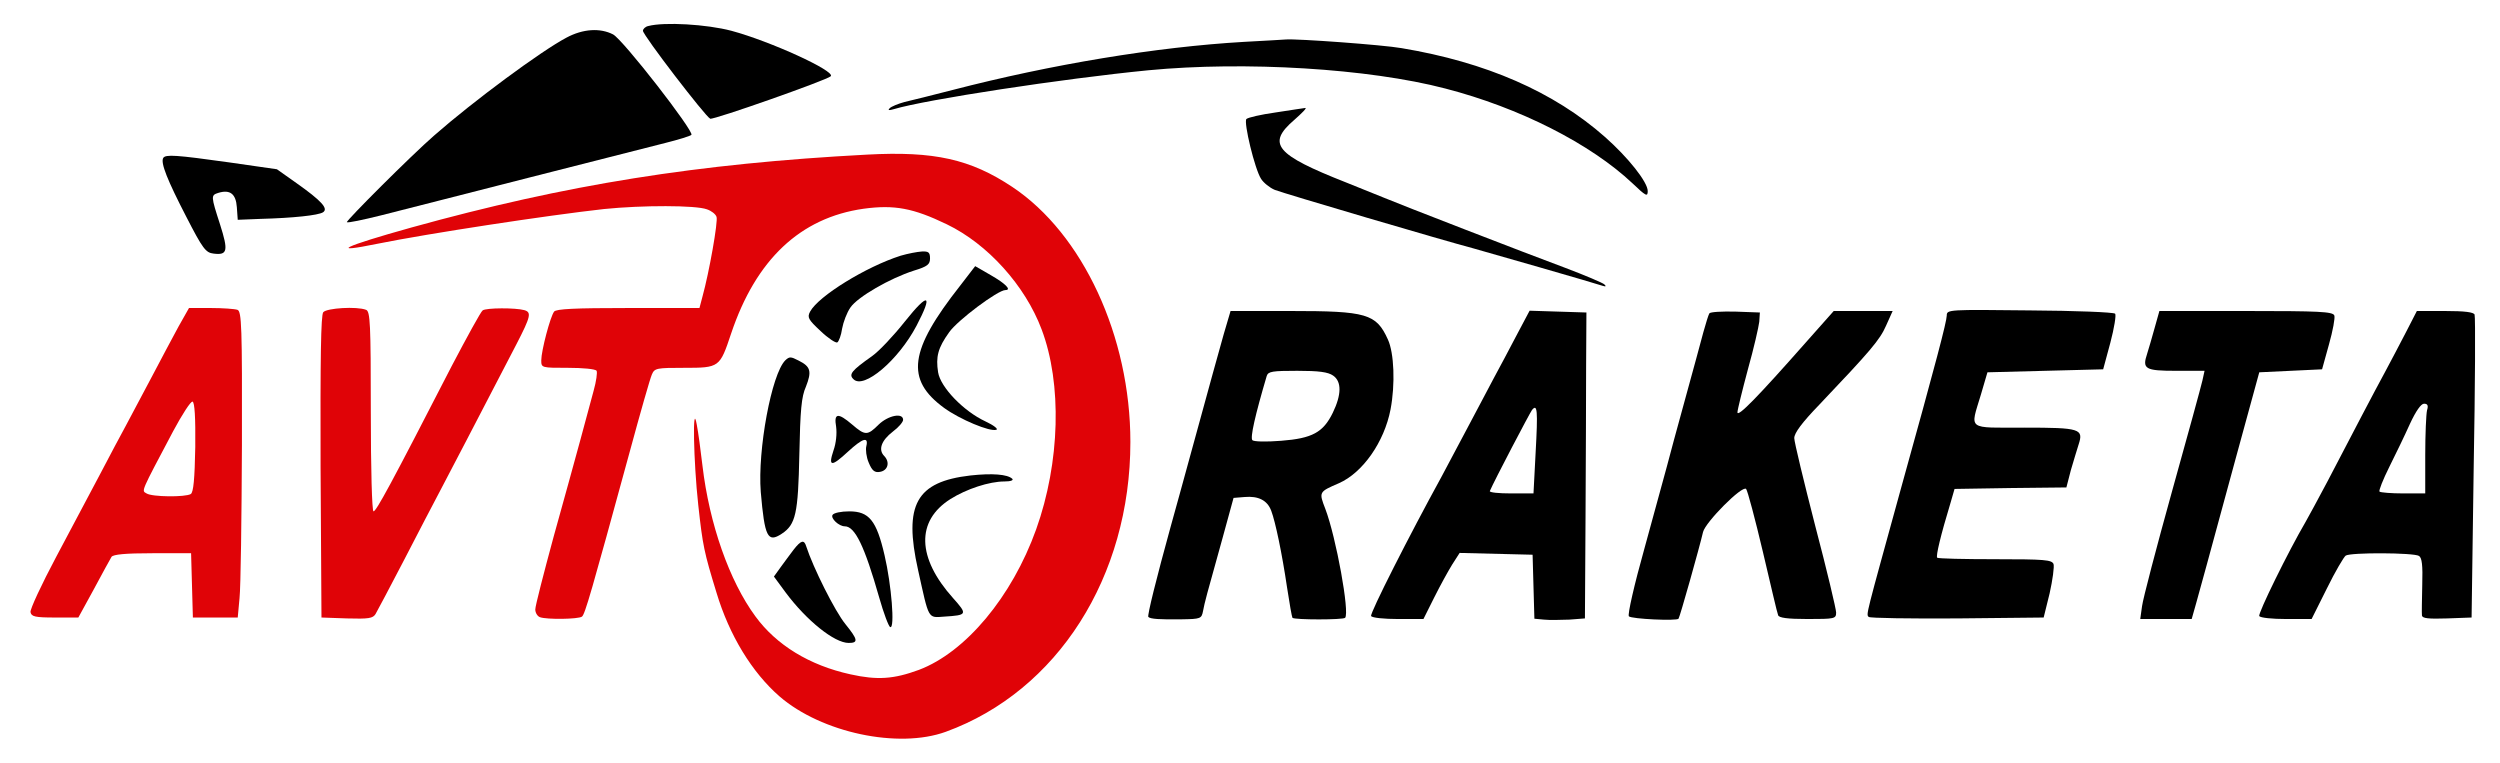
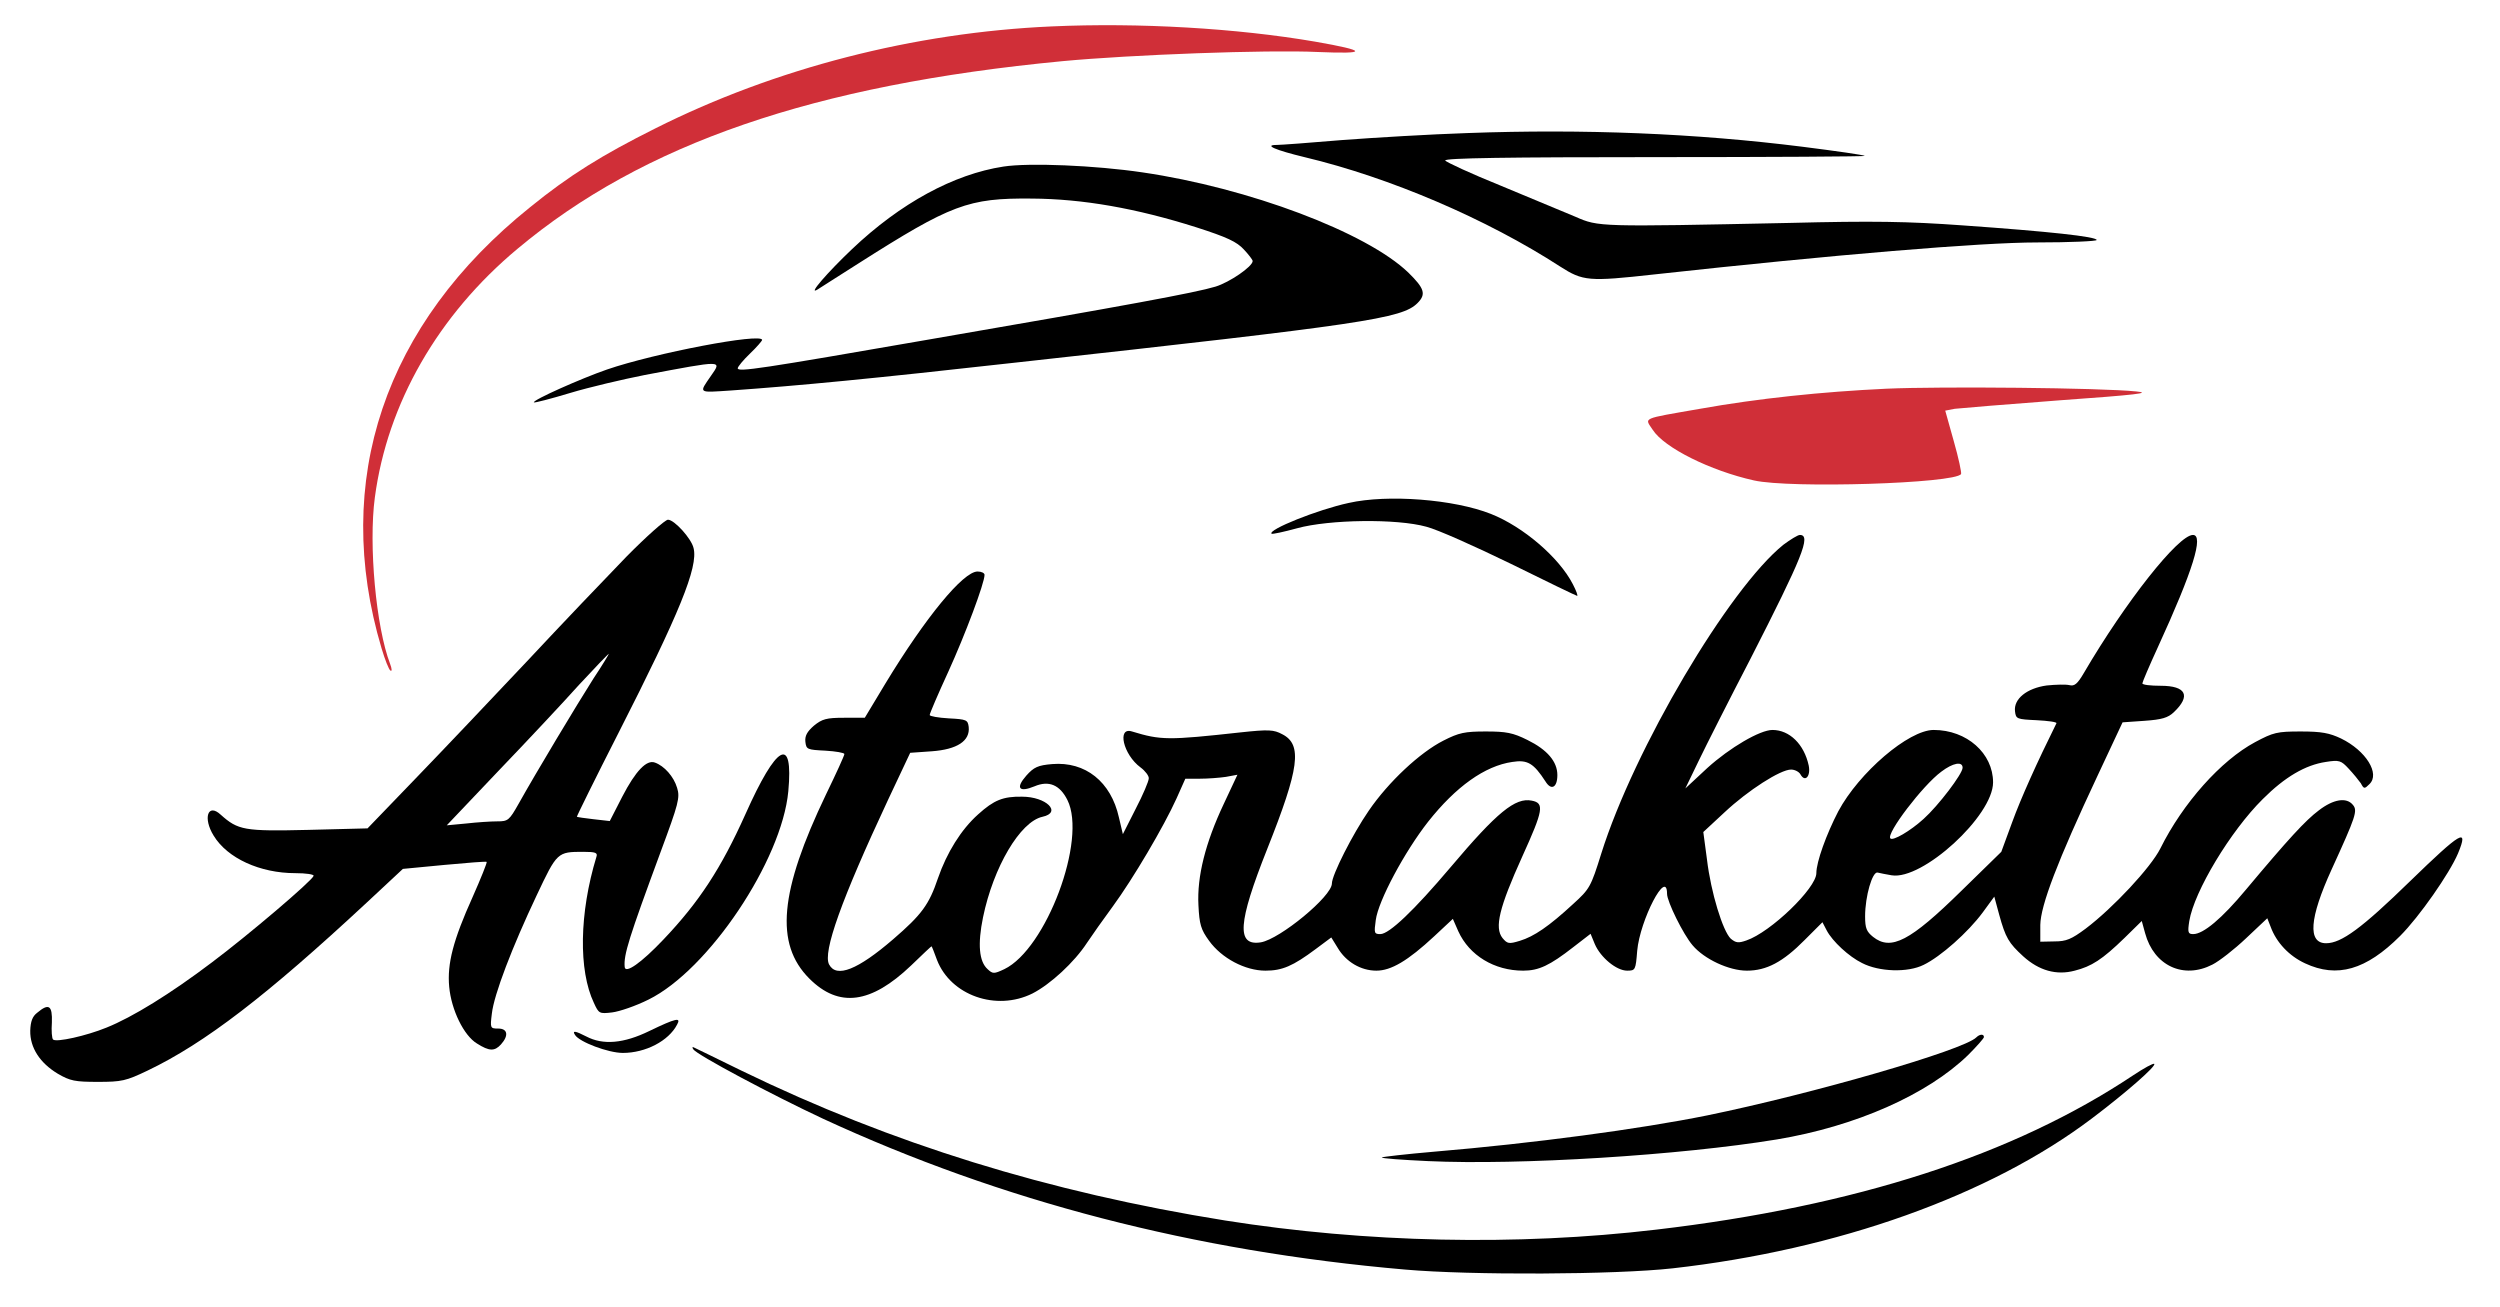
- <svg xmlns="http://www.w3.org/2000/svg" version="1.0" viewBox="0 0 836 255" preserveAspectRatio="xMidYMid meet">
-   <g transform="translate(0,255) scale(0.1,-0.1)" stroke="none">
-     <path fill="black" d="M2168 2463 c-10 -2 -18 -10 -18 -16 1 -16 209 -287 225 -294 12 -4                         390 129 403 142 17 17 -202 117 -332 152 -83 22 -225 30 -278 16z" />
-     <path fill="black" d="M1894 2424 c-85 -45 -311 -212 -442 -327 -76 -66 -296 -286 -292                         -290 3 -3 55 8 115 23 61 15 281 72 490 125 209 53 416 106 460 117 44 11 83                         23 87 27 11 10 -229 319 -262 336 -43 22 -100 19 -156 -11z" />
-     <path fill="black" d="M4160 2410 c-293 -17 -643 -75 -975 -161 -66 -17 -138 -35 -160 -40                         -22 -6 -44 -15 -50 -21 -7 -7 -3 -8 14 -3 107 32 565 102 851 130 323 31 737                         6 993 -61 248 -64 486 -185 626 -317 45 -43 51 -46 51 -26 0 30 -65 112 -143                         181 -171 151 -398 250 -680 297 -62 11 -351 32 -387 29 -8 -1 -71 -4 -140 -8z" />
-     <path fill="black" d="M4266 2174 c-50 -7 -93 -17 -98 -22 -10 -10 28 -168 49 -200 8 -13                         29 -30 46 -37 27 -11 570 -171 662 -195 40 -11 416 -119 435 -126 10 -3 12 -2                         5 5 -5 5 -64 30 -130 55 -127 47 -563 216 -605 234 -14 6 -72 29 -129 52 -236                         93 -266 129 -173 209 26 23 43 40 37 40 -5 -1 -50 -7 -99 -15z" />
-     <path fill="#E00307" d="M2900 2033 c-567 -30 -1006 -100 -1525 -244 -226 -63 -278 -88 -112                         -54 168 34 568 95 757 116 128 13 307 13 344 -1 15 -5 29 -16 32 -25 6 -14                         -25 -188 -47 -267 l-10 -38 -238 0 c-179 0 -241 -3 -248 -12 -13 -17 -43 -131                         -43 -163 0 -25 1 -25 89 -25 50 0 93 -4 96 -10 3 -5 -1 -35 -10 -67 -9 -32                         -28 -105 -44 -163 -16 -58 -56 -205 -90 -326 -33 -122 -61 -230 -61 -242 0                         -11 7 -23 16 -26 22 -8 127 -7 140 2 10 7 31 80 160 552 35 129 68 245 74 258                         9 21 16 22 108 22 118 0 119 1 157 115 83 247 231 387 443 417 103 14 166 2                         278 -52 137 -66 262 -205 317 -351 69 -182 62 -445 -18 -669 -81 -226 -236                         -411 -392 -470 -84 -31 -139 -35 -229 -15 -137 30 -248 98 -318 194 -87 118                         -154 309 -177 504 -6 51 -14 112 -19 137 -15 85 -11 -124 5 -269 15 -136 19                         -156 61 -293 43 -143 119 -267 211 -347 140 -121 397 -176 556 -118 373 136                         617 518 617 969 0 353 -159 696 -395 853 -140 93 -261 120 -485 108z" />
-     <path fill="black" d="M546 2022 c-10 -16 14 -75 77 -197 55 -107 65 -120 91 -123 47 -6 50                         9 22 97 -31 96 -31 98 -6 106 39 12 59 -3 62 -48 l3 -42 75 3 c112 3 194 12                         210 22 19 12 -4 38 -89 98 l-65 46 -160 23 c-178 25 -212 27 -220 15z" />
-     <path fill="black" d="M3012 1695 c-116 -37 -275 -135 -303 -187 -10 -19 -7 -26 35 -65 25                         -24 51 -41 56 -38 5 3 13 24 16 46 4 22 16 54 28 71 24 35 131 97 212 123 46                         14 54 21 54 41 0 20 -5 24 -27 23 -16 -1 -47 -7 -71 -14z" />
-     <path fill="black" d="M3211 1595 c-171 -217 -184 -314 -54 -409 52 -38 154 -81 175 -73 7                         2 -9 15 -37 28 -73 34 -150 114 -158 164 -8 52 -1 81 37 134 28 40 163 141                         188 141 22 0 0 22 -49 50 l-52 30 -50 -65z" />
-     <path fill="black" d="M3026 1475 c-38 -48 -87 -100 -110 -116 -68 -48 -79 -61 -62 -77 34                         -35 150 63 211 179 56 107 40 113 -39 14z" />
-     <path fill="#E00307" d="M597 1458 c-19 -35 -60 -112 -92 -173 -32 -60 -70 -132 -85 -160 -15                         -27 -53 -99 -85 -160 -32 -60 -98 -185 -147 -277 -49 -92 -88 -176 -86 -185 3                         -15 15 -18 82 -18 l78 0 52 95 c28 53 55 101 59 108 6 8 46 12 137 12 l129 0                         3 -107 3 -108 75 0 75 0 6 65 c4 36 7 266 8 511 1 399 -1 448 -15 453 -9 3                         -49 6 -89 6 l-73 0 -35 -62z m56 -403 c-2 -107 -6 -151 -15 -157 -18 -11 -130                         -10 -148 2 -17 10 -21 0 89 208 30 56 59 101 65 99 7 -3 10 -53 9 -152z" />
-     <path fill="#E00307" d="M1081 1506 c-8 -9 -10 -153 -9 -517 l3 -504 85 -3 c73 -2 87 0 96 15                         6 10 48 90 94 178 45 88 102 196 125 240 37 71 105 200 252 484 48 93 51 107                         26 114 -29 8 -127 8 -139 -1 -6 -4 -52 -88 -104 -187 -203 -395 -252 -485                         -261 -485 -5 0 -9 139 -9 334 0 295 -2 335 -16 340 -31 12 -131 6 -143 -8z" />
-     <path fill="black" d="M6510 1495 c-1 -23 -33 -146 -155 -585 -117 -425 -115 -414 -106                         -423 4 -4 137 -6 296 -5 l289 3 20 81 c10 45 16 89 13 98 -6 14 -30 16 -195                         16 -104 0 -191 2 -194 5 -5 5 11 73 45 185 l13 45 187 3 187 2 15 58 c9 31 21                         70 26 86 17 52 5 56 -182 56 -194 0 -181 -10 -145 110 l22 75 193 5 194 5 24                         89 c13 49 20 93 16 97 -5 5 -133 10 -286 11 -271 3 -277 3 -277 -17z" />
-     <path fill="black" d="M4092 1432 c-12 -42 -54 -194 -93 -337 -39 -143 -77 -280 -84 -305                         -48 -174 -79 -299 -75 -303 7 -7 37 -9 111 -8 64 1 67 2 72 28 6 31 10 46 65                         243 l37 135 37 3 c46 4 76 -11 89 -46 14 -37 36 -142 53 -257 8 -53 16 -98 18                         -101 7 -7 169 -7 176 0 16 16 -30 269 -66 364 -22 57 -22 57 45 86 80 35 152                         138 173 247 16 84 12 189 -9 234 -39 86 -71 95 -325 95 l-201 0 -23 -78z m366                         -138 c29 -20 28 -64 -1 -124 -32 -66 -69 -86 -173 -94 -50 -4 -91 -3 -96 2 -8                         8 9 83 48 215 5 15 19 17 102 17 72 0 103 -4 120 -16z" />
-     <path fill="black" d="M5071 1428 c-24 -46 -58 -110 -76 -143 -17 -33 -58 -109 -90 -170                         -32 -60 -70 -132 -85 -160 -106 -193 -240 -457 -235 -465 3 -6 44 -10 90 -10                         l85 0 36 72 c20 40 47 89 60 110 l25 39 122 -3 122 -3 3 -107 3 -107 32 -3                         c18 -2 56 -1 85 0 l52 4 2 336 c1 186 2 416 2 512 l1 175 -95 3 -95 3 -44 -83z                         m64 -394 l-7 -134 -75 0 c-41 0 -73 3 -71 8 16 37 133 260 141 271 18 22 20 0                         12 -145z" />
-     <path fill="black" d="M5716 1502 c-3 -5 -12 -34 -20 -63 -8 -30 -35 -130 -61 -224 -26 -93                         -53 -195 -61 -225 -8 -30 -42 -153 -75 -274 -34 -121 -57 -222 -52 -227 9 -9                         160 -16 166 -8 4 4 70 238 82 290 8 33 131 157 144 144 5 -6 30 -100 56 -210                         26 -110 48 -206 51 -212 2 -9 31 -13 99 -13 91 0 95 1 95 22 0 11 -31 142 -70                         290 -38 148 -70 280 -70 293 0 17 26 52 84 112 171 180 202 216 223 264 l22                         49 -99 0 -98 0 -95 -107 c-158 -179 -226 -249 -227 -232 0 8 16 73 35 144 20                         71 36 142 38 159 l2 31 -82 3 c-45 1 -84 -1 -87 -6z" />
-     <path fill="black" d="M7205 1453 c-9 -32 -20 -71 -25 -86 -17 -51 -7 -57 97 -57 l95 0 -7                         -32 c-4 -18 -50 -186 -102 -372 -52 -187 -97 -359 -100 -383 l-6 -43 86 0 86                         0 15 53 c8 28 24 86 35 127 11 41 55 203 98 360 l78 285 105 5 105 5 23 83                         c13 46 21 89 18 97 -5 13 -51 15 -295 15 l-290 0 -16 -57z" />
-     <path fill="black" d="M8045 1438 c-21 -40 -52 -100 -70 -133 -36 -66 -108 -204 -192 -365                         -31 -58 -63 -118 -73 -135 -58 -99 -160 -307 -155 -315 3 -6 44 -10 90 -10                         l85 0 51 102 c28 57 57 106 63 110 16 11 228 10 245 -1 10 -6 13 -31 11 -97                         -1 -49 -2 -95 -1 -102 1 -10 22 -12 84 -10 l82 3 7 500 c5 275 6 506 3 513 -3                         8 -32 12 -99 12 l-94 0 -37 -72z m71 -260 c-3 -13 -6 -80 -6 -150 l0 -128 -73                         0 c-41 0 -76 3 -80 6 -3 3 12 41 33 83 21 42 52 106 69 144 20 43 37 67 47 67                         12 0 15 -6 10 -22z" />
-     <path fill="black" d="M2626 1345 c-46 -46 -93 -300 -82 -440 13 -151 23 -171 70 -140 47                         31 55 67 59 265 3 148 7 194 22 227 20 51 16 67 -24 87 -27 14 -31 14 -45 1z" />
-     <path d="M2796 1123 c3 -23 0 -55 -9 -80 -18 -54 -7 -55 49 -3 49 45 69 51 61                         18 -3 -11 0 -37 8 -55 11 -27 20 -34 37 -31 27 4 35 32 15 53 -21 21 -10 52                         29 82 19 14 34 32 34 39 0 25 -50 15 -82 -16 -37 -37 -45 -37 -88 0 -48 41                         -62 39 -54 -7z" />
-     <path fill="black" d="M3245 960 c-181 -21 -224 -97 -175 -316 37 -167 32 -160 87 -156 78                         5 79 7 30 62 -121 135 -124 258 -9 331 54 34 130 59 181 59 21 0 31 4 26 9                         -16 15 -67 19 -140 11z" />
-     <path fill="black" d="M2784 828 c-7 -11 21 -38 41 -38 34 0 66 -66 115 -238 15 -53 32 -98                         37 -99 16 -6 4 142 -19 240 -27 117 -52 147 -118 147 -27 0 -52 -5 -56 -12z" />
-     <path fill="black" d="M2654 712 c-11 -15 -31 -41 -43 -58 l-23 -32 39 -53 c70 -94 163                         -169 211 -169 33 0 31 11 -11 63 -35 43 -108 189 -131 260 -7 23 -17 21 -42                         -11z" />
-   </g>
+ <svg xmlns="http://www.w3.org/2000/svg" width="836" height="437" viewBox="0 0 836 437" fill="none">
+   <path d="M351.645 8.834C305.693 10.872 259.232 22.793 219.087 42.967C201.359 51.831 190.355 58.658 177.313 69.254C128.508 108.38 110.881 160.751 127.591 216.79C128.712 220.56 130.036 223.922 130.546 224.228C131.157 224.635 131.055 223.616 130.444 221.986C125.757 209.759 123.21 182.249 125.349 166.355C129.527 134.871 146.542 105.323 173.033 83.213C215.012 48.061 272.172 28.397 355.313 20.449C378.034 18.31 423.783 16.578 440.798 17.393C457.61 18.106 457.304 16.985 439.779 13.928C413.696 9.445 380.785 7.509 351.645 8.834Z" fill="#D02F38" />
+   <path d="M490.724 44.495C478.395 44.902 459.546 46.023 448.746 46.838C438.047 47.755 428.164 48.468 426.941 48.468C422.458 48.468 426.534 50.2 436.213 52.544C464.844 59.371 497.143 73.228 521.698 89.122C529.34 94.013 531.174 94.217 553.182 91.771C613.5 85.148 662.509 81.073 681.257 81.073C692.159 81.073 701.125 80.665 701.125 80.258C701.125 79.137 685.23 77.405 656.294 75.367C637.954 74.043 626.338 73.839 598.217 74.552C534.74 75.877 534.536 75.877 526.895 72.514C523.227 70.986 512.019 66.299 501.932 62.122C491.845 58.046 483.49 54.174 483.286 53.665C482.98 52.85 504.581 52.544 553.488 52.544C592.307 52.544 623.791 52.34 623.587 52.136C623.384 51.831 614.01 50.506 602.802 49.08C567.141 44.597 529.646 43.068 490.724 44.495Z" fill="black" />
+   <path d="M335.546 55.703C318.938 58.251 301.108 67.93 284.907 83.315C276.654 91.161 270.031 98.802 273.292 96.867C274.005 96.357 280.22 92.485 287.047 88.104C318.123 68.338 323.727 66.198 345.022 66.402C362.139 66.504 379.97 69.662 399.94 75.979C410.435 79.342 413.593 80.87 415.937 83.417C417.567 85.149 418.891 86.882 418.891 87.289C418.891 89.123 411.148 94.421 406.461 95.848C399.736 97.885 377.117 102.063 310.38 113.576C254.137 123.358 246.699 124.479 246.699 123.154C246.699 122.645 248.533 120.403 250.774 118.263C253.016 116.124 254.85 113.984 254.85 113.678C254.85 111.233 218.985 118.06 202.988 123.562C194.43 126.516 177.924 133.852 178.535 134.566C178.739 134.769 184.241 133.343 190.66 131.407C197.079 129.471 208.389 126.822 215.623 125.396C242.114 120.403 241.401 120.403 237.733 125.701C233.657 131.611 233.351 131.305 244.254 130.592C267.28 128.962 291.734 126.618 339.927 121.218C456.387 108.38 468.817 106.546 474.013 101.35C476.968 98.395 476.357 96.459 470.957 91.161C456.998 77.712 417.567 62.836 382.008 57.639C366.215 55.296 344.105 54.379 335.546 55.703Z" fill="black" />
+   <path d="M630.822 129.982C609.221 131.001 587.824 133.242 568.466 136.706C548.597 140.171 549.922 139.559 552.673 143.737C556.544 149.748 571.93 157.39 586.5 160.65C598.625 163.401 653.849 161.669 655.784 158.511C655.988 158.103 654.969 153.212 653.339 147.507L650.486 137.318L653.645 136.706C655.377 136.503 671.272 135.178 688.898 133.854C714.574 132.02 719.669 131.408 714.371 130.899C702.552 129.676 649.162 129.167 630.822 129.982Z" fill="#D02F38" />
+   <path d="M450.987 168.189C440.594 170.431 423.884 177.156 425.209 178.48C425.515 178.684 429.285 177.869 433.768 176.646C444.568 173.691 467.085 173.386 476.969 176.137C480.637 177.054 493.373 182.76 505.294 188.567C517.215 194.477 527.2 199.266 527.404 199.266C527.709 199.266 527.098 197.534 525.977 195.394C521.392 186.428 509.369 176.137 498.569 171.857C486.241 166.967 464.029 165.235 450.987 168.189Z" fill="black" />
+   <path d="M209.409 186.223C202.684 193.152 187.706 208.843 176.193 221.171C164.577 233.5 147.868 251.127 139.003 260.297L122.905 277.007L103.036 277.516C81.64 278.025 79.602 277.618 73.794 272.422C69.515 268.448 67.783 273.542 71.451 279.452C76.036 286.992 86.938 291.984 98.757 291.984C102.323 291.984 105.074 292.392 104.87 292.901C104.259 294.633 83.066 312.668 70.84 321.838C56.983 332.332 44.246 340.178 35.586 343.642C28.861 346.393 18.774 348.635 17.755 347.616C17.348 347.31 17.144 344.661 17.348 341.91C17.552 336.204 16.329 335.389 12.457 338.649C10.827 339.872 10.216 341.604 10.114 344.661C10.012 350.367 13.374 355.461 19.284 359.027C23.461 361.473 25.091 361.778 32.733 361.778C40.68 361.778 42.107 361.473 49.341 358.008C68.496 348.838 89.18 332.944 122.701 301.766L134.724 290.558L148.581 289.233C156.223 288.52 162.54 288.011 162.743 288.214C162.947 288.418 160.808 293.716 158.057 299.932C151.536 314.4 149.498 322.245 150.211 329.989C150.924 337.732 155.102 346.291 159.483 348.94C163.66 351.589 165.393 351.589 167.532 349.246C170.181 346.291 169.774 343.948 166.615 343.948C163.966 343.948 163.864 343.846 164.476 338.955C165.189 332.536 171.302 316.641 179.453 299.422C186.28 284.954 186.382 284.852 195.042 284.852C199.22 284.852 199.933 285.158 199.424 286.584C193.718 305.332 193.412 324.487 198.608 335.389C200.239 338.955 200.442 339.057 204.722 338.548C207.167 338.242 212.567 336.408 216.847 334.268C236.919 324.385 261.474 287.705 263.614 264.576C265.346 245.727 259.742 248.783 249.247 272.32C241.198 290.252 233.862 301.562 221.839 314.196C214.401 322.042 209.103 325.71 208.899 323.366C208.492 319.291 210.326 313.585 220.922 284.852C226.934 268.652 227.443 266.716 226.424 263.455C225.303 259.685 222.145 256.119 218.986 254.999C216.235 253.98 212.567 257.75 208.084 266.41L203.907 274.561L198.507 273.95C195.654 273.644 193.106 273.237 192.903 273.135C192.801 273.033 199.016 260.399 206.861 245.013C227.137 205.175 233.556 189.586 231.926 183.269C231.213 180.11 225.507 173.793 223.367 173.793C222.45 173.793 216.133 179.397 209.409 186.223ZM198.405 226.979C192.903 235.64 179.25 258.361 173.442 268.754C170.283 274.357 169.876 274.663 166.31 274.663C164.17 274.663 159.483 274.969 155.917 275.376L149.396 275.988L166.717 257.75C176.295 247.764 188.42 234.825 193.616 229.017C198.914 223.311 203.397 218.624 203.601 218.624C203.703 218.624 201.461 222.394 198.405 226.979Z" fill="black" />
+   <path d="M596.384 182.148C578.146 196.82 546.458 250.414 535.454 285.464C531.99 296.57 531.582 297.283 526.08 302.275C517.929 309.815 512.936 313.178 508.25 314.604C504.582 315.725 504.072 315.623 502.442 313.687C499.691 310.223 501.321 303.498 509.065 286.381C516.095 270.894 516.503 268.55 512.223 267.735C506.721 266.614 500.608 271.607 485.121 289.947C472.792 304.517 464.539 312.362 461.584 312.362C459.547 312.362 459.445 312.057 460.056 307.676C460.871 301.257 469.736 284.751 477.581 274.765C486.853 263.048 496.532 256.12 505.702 254.795C510.797 253.98 512.835 255.203 516.808 261.316C518.744 264.475 520.782 263.354 520.782 259.176C520.782 254.693 517.42 250.72 510.797 247.459C505.906 245.014 503.665 244.606 496.838 244.606C489.808 244.606 487.872 245.014 482.675 247.663C474.83 251.637 464.335 261.418 457.713 271.097C452.312 278.943 445.384 292.596 445.384 295.449C445.384 299.728 428.063 313.993 421.644 315.113C413.391 316.438 413.9 308.694 423.784 283.834C434.482 256.935 435.603 248.987 428.776 245.523C425.923 243.995 424.293 243.893 414.817 244.912C390.67 247.561 388.224 247.561 378.545 244.606C373.45 242.976 375.59 252.35 381.398 256.629C382.926 257.75 384.251 259.482 384.149 260.297C384.149 261.214 382.213 265.799 379.767 270.486L375.488 278.943L374.164 273.339C371.514 261.418 362.956 254.591 351.85 255.508C347.061 255.916 345.736 256.527 343.189 259.38C339.521 263.558 340.744 265.086 345.94 262.946C350.729 260.908 354.397 262.437 356.944 267.531C363.567 280.777 349.812 317.355 335.853 324.08C332.389 325.71 331.981 325.71 330.249 324.08C327.396 321.532 326.887 315.725 328.721 306.759C332.185 289.947 341.151 274.765 348.589 273.135C355.212 271.709 349.914 266.41 341.763 266.41C335.446 266.309 332.389 267.531 327.091 272.32C321.385 277.414 316.596 285.158 313.641 293.717C310.687 302.479 308.241 305.842 298.664 314.095C286.845 324.283 279.712 327.136 277.267 322.551C275.025 318.476 281.444 300.645 296.932 267.531L304.37 251.738L311.604 251.229C320.06 250.618 324.442 247.765 323.932 243.078C323.627 240.734 323.219 240.531 317.309 240.225C313.743 240.021 310.89 239.512 310.89 239.104C310.89 238.595 313.641 232.176 317.106 224.636C322.811 212.104 329.23 194.986 329.23 192.235C329.23 191.624 328.212 191.114 326.887 191.114C322.098 191.114 309.464 206.5 296.116 228.508L289.188 240.021H282.26C276.35 240.021 274.924 240.429 272.173 242.67C269.829 244.708 269.116 246.135 269.32 248.07C269.625 250.618 269.931 250.72 276.044 251.025C279.509 251.229 282.361 251.738 282.361 252.146C282.361 252.655 279.61 258.667 276.248 265.595C260.659 298.098 259.029 315.623 270.644 327.238C280.527 337.122 291.226 335.695 304.675 322.857C308.343 319.291 311.4 316.438 311.502 316.438C311.604 316.438 312.419 318.476 313.336 321.023C317.921 332.842 333.102 338.242 345.227 332.231C351.238 329.174 359.288 321.736 363.465 315.317C365.095 312.872 368.967 307.37 372.126 303.091C378.85 293.921 389.243 276.294 393.421 267.022L396.375 260.399H401.266C403.915 260.399 407.889 260.093 409.927 259.788L413.798 259.074L409.213 268.856C403.1 281.796 400.247 293.105 400.757 302.683C401.062 309.102 401.572 310.834 404.323 314.604C408.5 320.412 416.346 324.589 423.172 324.589C428.776 324.589 432.342 323.061 439.984 317.355L445.18 313.483L447.32 316.947C450.071 321.634 455.063 324.589 460.26 324.589C465.151 324.589 470.754 321.329 479.619 313.076L485.834 307.268L487.668 311.445C491.336 319.495 499.691 324.589 509.37 324.589C514.567 324.589 518.235 322.857 526.08 316.744L531.888 312.261L533.314 315.725C535.25 320.208 540.548 324.589 544.115 324.589C546.866 324.589 546.967 324.385 547.477 317.966C548.394 307.676 557.462 290.151 557.462 298.913C557.462 301.46 562.862 312.464 566.021 316.132C569.893 320.717 578.146 324.589 584.157 324.589C590.678 324.589 596.18 321.736 603.516 314.298L609.425 308.389L610.852 311.14C612.788 314.808 618.29 319.902 622.671 322.042C628.377 324.997 637.954 325.302 643.253 322.653C648.958 319.902 658.128 311.751 663.019 305.128L666.891 299.83L668.521 305.842C670.661 313.585 671.68 315.317 676.57 319.8C681.869 324.589 687.676 326.219 693.79 324.589C699.394 323.163 702.96 320.921 710.499 313.585L716.205 307.981L717.326 312.057C720.281 322.959 730.164 327.544 739.844 322.551C742.085 321.431 747.18 317.457 751.051 313.789L758.184 307.064L759.304 309.917C761.24 315.215 765.52 319.698 770.818 322.144C781.516 327.136 791.196 324.385 802.607 312.974C809.026 306.555 819.113 292.087 821.966 285.362C825.634 276.497 822.985 278.128 805.97 294.634C789.769 310.427 782.943 315.419 777.848 315.419C771.633 315.419 772.244 307.064 779.682 290.762C787.833 272.931 788.445 271.097 786.814 269.161C784.675 266.512 780.294 267.226 775.403 270.995C770.92 274.358 765.214 280.573 751.051 297.487C743.002 307.166 736.787 312.362 733.425 312.362C731.692 312.362 731.489 311.853 732.1 307.981C733.73 298.098 745.855 277.924 756.655 267.226C764.093 259.788 770.92 255.814 777.746 254.795C782.229 254.082 782.841 254.286 785.388 257.037C786.916 258.667 788.75 260.908 789.464 261.927C790.482 263.863 790.686 263.863 792.316 262.233C795.984 258.769 791.196 251.025 782.841 246.95C778.969 245.116 776.32 244.606 769.391 244.606C761.444 244.606 760.221 244.912 754.108 248.172C742.696 254.286 729.96 268.55 722.42 283.732C719.262 290.049 706.628 303.6 697.458 310.528C692.669 314.095 690.937 314.808 687.065 314.808L682.276 314.91V309.306C682.378 302.785 687.982 288.011 701.431 259.38L709.786 241.55L717.122 241.04C722.93 240.633 724.968 240.021 726.904 238.187C732.711 232.685 731.081 229.323 722.522 229.323C719.16 229.323 716.409 229.017 716.409 228.508C716.409 228.1 718.752 222.598 721.605 216.383C733.425 190.605 736.991 178.888 733.323 178.888C728.432 178.888 710.805 201.201 696.846 225.043C694.707 228.711 693.688 229.527 692.058 229.119C690.835 228.813 687.473 228.915 684.416 229.221C677.793 230.138 673.31 233.704 673.819 237.882C674.125 240.429 674.431 240.531 681.054 240.836C684.925 241.04 687.88 241.448 687.676 241.855C681.155 254.999 675.755 267.022 672.902 274.867L669.234 284.852L655.887 297.894C638.77 314.706 632.351 318.068 626.339 313.279C624.199 311.547 623.69 310.427 623.69 306.453C623.69 299.626 626.135 291.373 627.867 291.781C628.683 291.985 630.72 292.392 632.554 292.698C642.845 294.43 666.483 272.829 666.483 261.622C666.483 251.942 657.721 244.097 646.615 244.097C638.26 244.097 621.652 258.361 614.724 271.301C610.75 278.943 607.388 288.215 607.388 291.985C607.388 296.977 592.104 311.751 583.953 314.502C581.304 315.419 580.489 315.317 578.757 313.891C576.108 311.344 572.134 298.506 570.81 287.4L569.587 278.23L576.719 271.607C584.565 264.271 595.365 257.342 598.931 257.342C600.154 257.342 601.58 258.056 602.089 258.973C603.618 261.724 605.554 259.584 604.84 256.018C603.312 248.886 598.421 244.097 592.716 244.097C588.538 244.097 578.451 250.006 570.911 256.833L563.575 263.659L568.058 254.388C570.504 249.293 578.247 234.01 585.38 220.255C602.701 186.326 605.757 178.888 601.886 178.888C601.172 178.888 598.727 180.416 596.384 182.148ZM656.294 256.731C656.294 258.769 648.143 269.467 643.253 273.848C638.77 277.924 632.962 281.286 632.147 280.369C630.618 278.841 642.947 262.641 649.162 258.056C653.034 255.101 656.294 254.489 656.294 256.731Z" fill="black" />
+   <path d="M217.151 344.763C208.593 348.94 201.664 349.551 196.06 346.597C192.291 344.661 191.272 344.559 192.291 346.087C193.717 348.431 203.396 352.099 208.287 352.099C215.827 352.099 223.571 348.125 226.423 342.623C227.85 340.076 226.016 340.483 217.151 344.763Z" fill="black" />
+   <path d="M660.879 346.903C656.6 351.182 606.165 365.752 570.911 372.986C548.292 377.571 512.529 382.36 479.721 385.111C470.245 385.926 462.298 386.843 462.094 387.047C461.788 387.353 468.717 387.862 477.479 388.27C508.148 389.696 561.843 386.334 594.142 381.036C620.531 376.654 644.475 366.058 658.128 352.812C660.981 349.96 663.427 347.209 663.427 346.801C663.427 345.68 662 345.782 660.879 346.903Z" fill="black" />
+   <path d="M231.824 350.876C232.945 352.71 258.214 366.159 275.229 374.107C334.936 401.719 399.33 418.429 469.837 424.542C491.743 426.478 540.141 426.274 559.296 424.134C614.52 417.919 665.362 399.783 699.393 374.107C711.009 365.344 721.096 356.48 720.382 355.767C720.077 355.461 716.918 357.193 713.25 359.638C673.31 386.232 620.633 403.349 553.794 411.194C507.23 416.696 456.693 415.576 409.723 408.138C350.525 398.662 298.052 382.36 248.126 358.11C239.772 354.035 232.537 350.468 232.028 350.265C231.519 349.959 231.417 350.265 231.824 350.876Z" fill="black" />
</svg>
